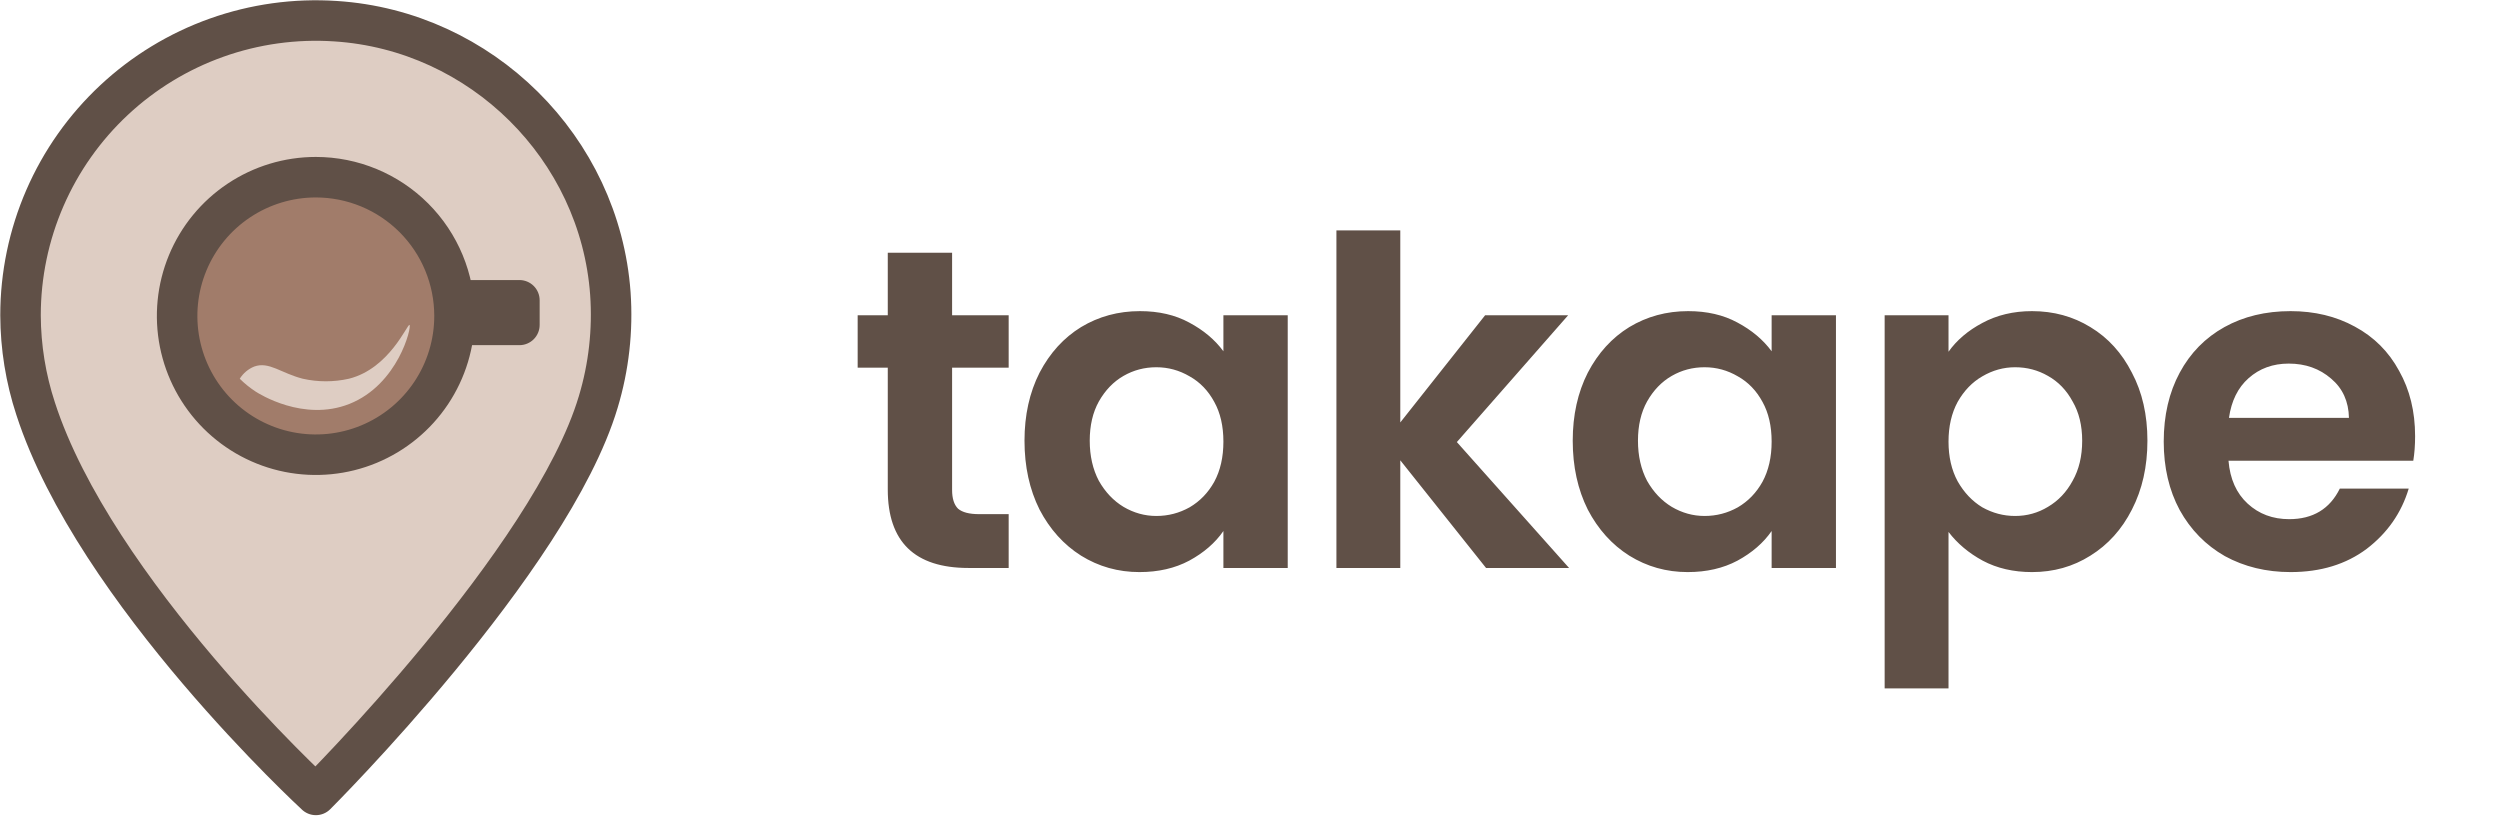
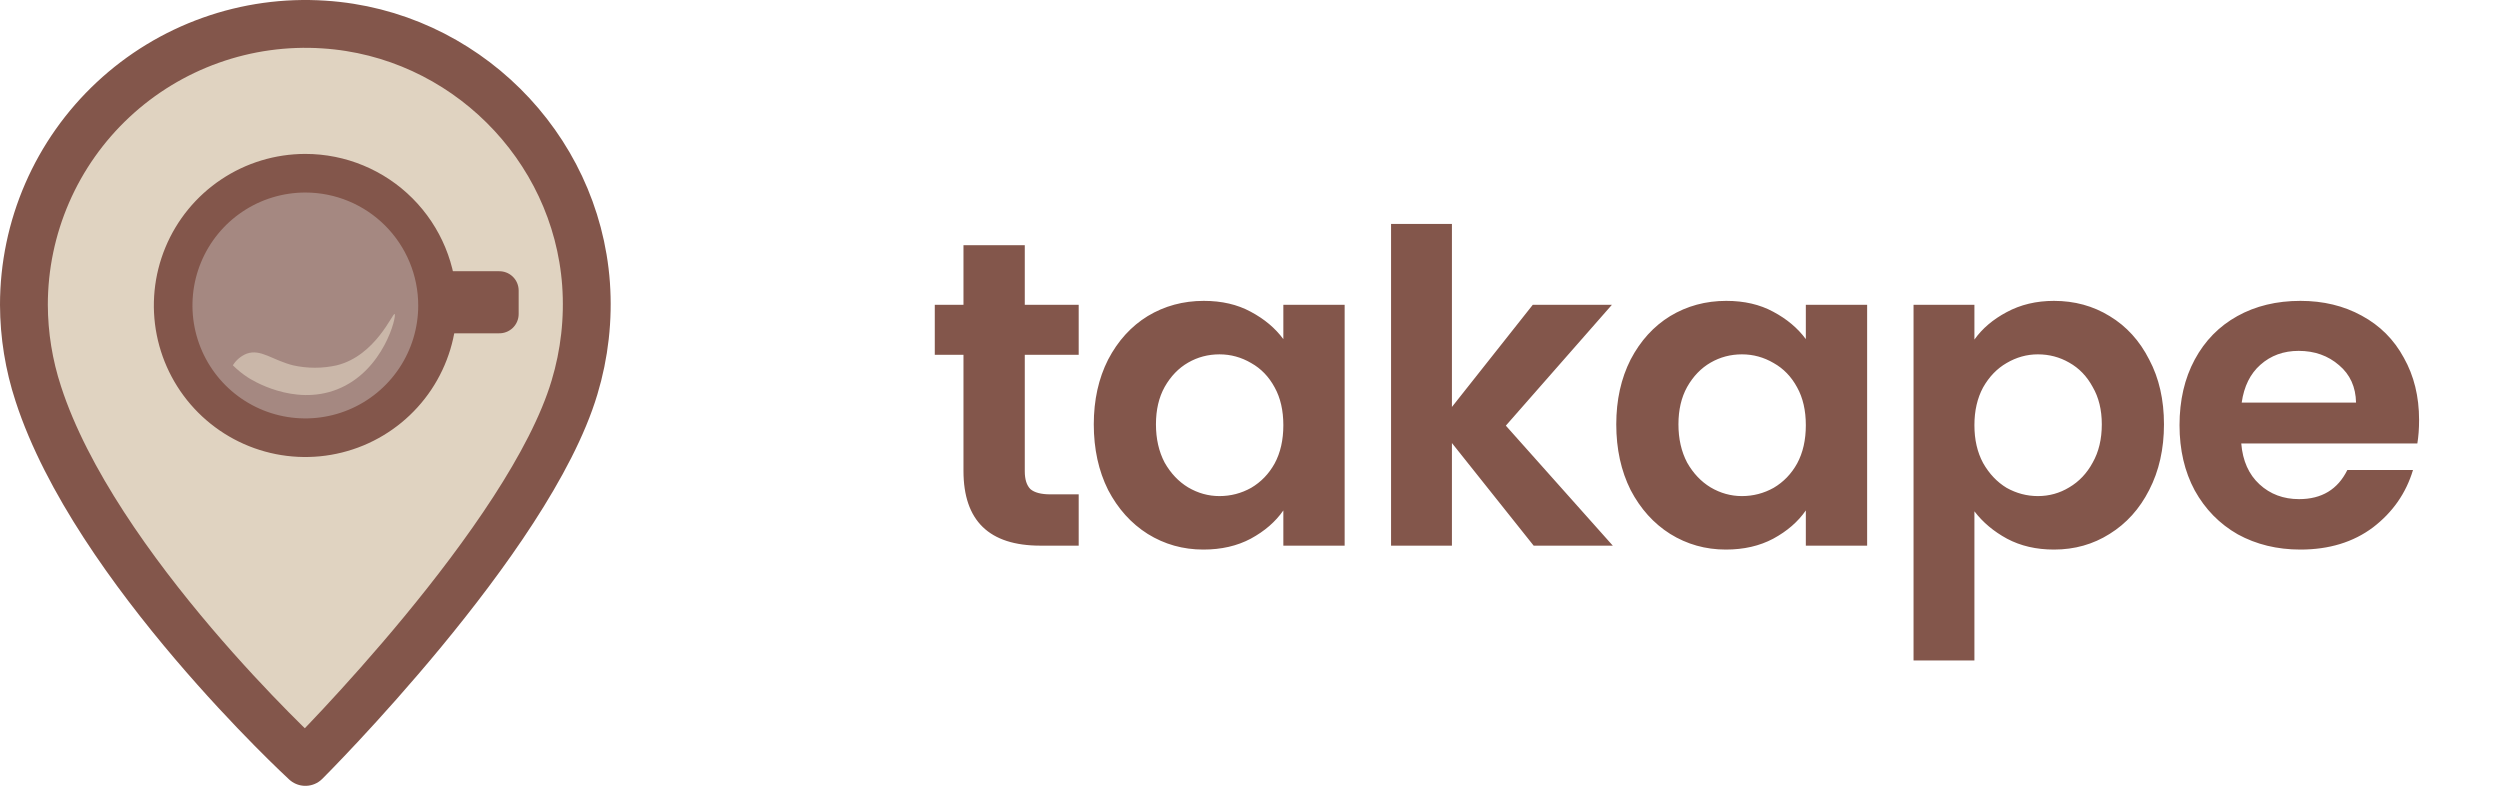
- <svg xmlns="http://www.w3.org/2000/svg" width="1096" height="358" viewBox="0 0 1096 358" fill="none">
-   <path d="M15.618 179.163C11.279 165.948 9.046 152.135 9 138.228C9 120.534 12.64 103.029 19.695 86.797C26.749 70.565 37.068 55.952 50.011 43.864C62.954 31.775 78.246 22.468 94.94 16.52C111.634 10.573 129.373 8.11 147.059 9.285C211 13.392 262.984 64.901 267.587 128.696C268.716 144.745 266.911 160.866 262.259 176.269C241.446 245.916 138.48 348.487 138.48 348.487C138.48 348.487 41.578 259.309 15.618 179.163Z" fill="#DECDC3" stroke="#605047" stroke-width="17.76" stroke-linecap="round" stroke-linejoin="round" />
-   <path d="M136.986 192.48C167.589 192.48 192.397 167.88 192.397 137.534C192.397 107.188 167.589 82.588 136.986 82.588C106.383 82.588 81.574 107.188 81.574 137.534C81.574 167.88 106.383 192.48 136.986 192.48Z" fill="#A17C6A" />
-   <path d="M199.262 138.515C199.262 150.547 195.696 162.308 189.015 172.312C182.333 182.316 172.837 190.113 161.726 194.718C150.615 199.322 138.389 200.527 126.594 198.179C114.799 195.832 103.965 190.038 95.461 181.531C86.957 173.023 81.166 162.184 78.82 150.383C76.474 138.583 77.678 126.351 82.28 115.236C86.882 104.12 94.676 94.619 104.675 87.935C114.675 81.25 126.431 77.682 138.457 77.682C154.583 77.682 170.05 84.091 181.453 95.5C192.856 106.908 199.262 122.381 199.262 138.515V138.515Z" stroke="#605047" stroke-width="17.76" stroke-linecap="round" stroke-linejoin="round" />
-   <path d="M227.704 131.647H201.224V142.44H227.704V131.647Z" fill="#DECDC3" stroke="#605047" stroke-width="17.76" stroke-linecap="round" stroke-linejoin="round" />
-   <path d="M179.53 142.453C180.593 143.118 174.651 168.602 153.112 177.103C133.019 185.015 113.479 172.59 111.958 171.593C109.497 169.978 107.203 168.118 105.112 166.039C106.618 163.613 108.852 161.735 111.491 160.679C117.944 158.374 123.249 163.616 132.753 166.039C139.405 167.532 146.301 167.532 152.952 166.039C170.781 161.59 178.605 141.853 179.53 142.453Z" fill="#DECDC3" />
-   <path d="M417.4 161.2V214.8C417.4 218.533 418.267 221.267 420 223C421.867 224.6 424.933 225.4 429.2 225.4H442.2V249H424.6C401 249 389.2 237.533 389.2 214.6V161.2H376V138.2H389.2V110.8H417.4V138.2H442.2V161.2H417.4ZM449.139 193.2C449.139 182 451.339 172.067 455.739 163.4C460.272 154.733 466.339 148.067 473.939 143.4C481.672 138.733 490.272 136.4 499.739 136.4C508.006 136.4 515.206 138.067 521.339 141.4C527.606 144.733 532.606 148.933 536.339 154V138.2H564.539V249H536.339V232.8C532.739 238 527.739 242.333 521.339 245.8C515.072 249.133 507.806 250.8 499.539 250.8C490.206 250.8 481.672 248.4 473.939 243.6C466.339 238.8 460.272 232.067 455.739 223.4C451.339 214.6 449.139 204.533 449.139 193.2ZM536.339 193.6C536.339 186.8 535.006 181 532.339 176.2C529.672 171.267 526.072 167.533 521.539 165C517.006 162.333 512.139 161 506.939 161C501.739 161 496.939 162.267 492.539 164.8C488.139 167.333 484.539 171.067 481.739 176C479.072 180.8 477.739 186.533 477.739 193.2C477.739 199.867 479.072 205.733 481.739 210.8C484.539 215.733 488.139 219.533 492.539 222.2C497.072 224.867 501.872 226.2 506.939 226.2C512.139 226.2 517.006 224.933 521.539 222.4C526.072 219.733 529.672 216 532.339 211.2C535.006 206.267 536.339 200.4 536.339 193.6ZM651.486 249L613.886 201.8V249H585.886V101H613.886V185.2L651.086 138.2H687.486L638.686 193.8L687.886 249H651.486ZM689.483 193.2C689.483 182 691.683 172.067 696.083 163.4C700.616 154.733 706.683 148.067 714.283 143.4C722.016 138.733 730.616 136.4 740.083 136.4C748.349 136.4 755.549 138.067 761.683 141.4C767.949 144.733 772.949 148.933 776.683 154V138.2H804.883V249H776.683V232.8C773.083 238 768.083 242.333 761.683 245.8C755.416 249.133 748.149 250.8 739.883 250.8C730.549 250.8 722.016 248.4 714.283 243.6C706.683 238.8 700.616 232.067 696.083 223.4C691.683 214.6 689.483 204.533 689.483 193.2ZM776.683 193.6C776.683 186.8 775.349 181 772.683 176.2C770.016 171.267 766.416 167.533 761.883 165C757.349 162.333 752.483 161 747.283 161C742.083 161 737.283 162.267 732.883 164.8C728.483 167.333 724.883 171.067 722.083 176C719.416 180.8 718.083 186.533 718.083 193.2C718.083 199.867 719.416 205.733 722.083 210.8C724.883 215.733 728.483 219.533 732.883 222.2C737.416 224.867 742.216 226.2 747.283 226.2C752.483 226.2 757.349 224.933 761.883 222.4C766.416 219.733 770.016 216 772.683 211.2C775.349 206.267 776.683 200.4 776.683 193.6ZM854.23 154.2C857.83 149.133 862.763 144.933 869.03 141.6C875.43 138.133 882.696 136.4 890.83 136.4C900.296 136.4 908.83 138.733 916.43 143.4C924.163 148.067 930.23 154.733 934.63 163.4C939.163 171.933 941.43 181.867 941.43 193.2C941.43 204.533 939.163 214.6 934.63 223.4C930.23 232.067 924.163 238.8 916.43 243.6C908.83 248.4 900.296 250.8 890.83 250.8C882.696 250.8 875.496 249.133 869.23 245.8C863.096 242.467 858.096 238.267 854.23 233.2V301.8H826.23V138.2H854.23V154.2ZM912.83 193.2C912.83 186.533 911.43 180.8 908.63 176C905.963 171.067 902.363 167.333 897.83 164.8C893.43 162.267 888.63 161 883.43 161C878.363 161 873.563 162.333 869.03 165C864.63 167.533 861.03 171.267 858.23 176.2C855.563 181.133 854.23 186.933 854.23 193.6C854.23 200.267 855.563 206.067 858.23 211C861.03 215.933 864.63 219.733 869.03 222.4C873.563 224.933 878.363 226.2 883.43 226.2C888.63 226.2 893.43 224.867 897.83 222.2C902.363 219.533 905.963 215.733 908.63 210.8C911.43 205.867 912.83 200 912.83 193.2ZM1058.78 191.2C1058.78 195.2 1058.51 198.8 1057.98 202H976.977C977.643 210 980.443 216.267 985.377 220.8C990.31 225.333 996.377 227.6 1003.58 227.6C1013.98 227.6 1021.38 223.133 1025.78 214.2H1055.98C1052.78 224.867 1046.64 233.667 1037.58 240.6C1028.51 247.4 1017.38 250.8 1004.18 250.8C993.51 250.8 983.91 248.467 975.377 243.8C966.977 239 960.377 232.267 955.577 223.6C950.91 214.933 948.577 204.933 948.577 193.6C948.577 182.133 950.91 172.067 955.577 163.4C960.243 154.733 966.777 148.067 975.177 143.4C983.577 138.733 993.243 136.4 1004.18 136.4C1014.71 136.4 1024.11 138.667 1032.38 143.2C1040.78 147.733 1047.24 154.2 1051.78 162.6C1056.44 170.867 1058.78 180.4 1058.78 191.2ZM1029.78 183.2C1029.64 176 1027.04 170.267 1021.98 166C1016.91 161.6 1010.71 159.4 1003.38 159.4C996.443 159.4 990.577 161.533 985.777 165.8C981.11 169.933 978.243 175.733 977.177 183.2H1029.78Z" fill="#605047" />
+ <svg xmlns="http://www.w3.org/2000/svg" width="1150" height="362" viewBox="0 0 1150 362" fill="none">
+   <path d="M17.618 181.163C13.279 167.948 11.046 154.135 11 140.228C11 122.534 14.64 105.029 21.695 88.797C28.749 72.565 39.068 57.952 52.011 45.864C64.954 33.775 80.246 24.468 96.94 18.52C113.634 12.573 131.373 10.11 149.059 11.286C213 15.392 264.984 66.901 269.587 130.696C270.716 146.745 268.911 162.866 264.259 178.269C243.446 247.916 140.48 350.487 140.48 350.487C140.48 350.487 43.578 261.309 17.618 181.163Z" fill="#E0D3C1" stroke="#83564B" stroke-width="22" stroke-linecap="round" stroke-linejoin="round" />
+   <path d="M138.986 194.48C169.589 194.48 194.397 169.88 194.397 139.534C194.397 109.188 169.589 84.588 138.986 84.588C108.383 84.588 83.574 109.188 83.574 139.534C83.574 169.88 108.383 194.48 138.986 194.48Z" fill="#A58881" />
+   <path d="M201.262 140.515C201.262 152.547 197.696 164.308 191.015 174.312C184.333 184.316 174.837 192.113 163.726 196.718C152.615 201.322 140.389 202.527 128.594 200.179C116.799 197.832 105.965 192.038 97.461 183.531C88.957 175.023 83.166 164.184 80.82 152.383C78.474 140.583 79.678 128.351 84.28 117.236C88.882 106.12 96.676 96.619 106.675 89.935C116.675 83.25 128.431 79.682 140.457 79.682C156.583 79.682 172.05 86.091 183.453 97.5C194.856 108.908 201.262 124.381 201.262 140.515V140.515Z" stroke="#83564B" stroke-width="17.76" stroke-linecap="round" stroke-linejoin="round" />
+   <path d="M229.703 133.647H203.224V144.44H229.703V133.647Z" fill="#83564B" stroke="#83564B" stroke-width="17.76" stroke-linecap="round" stroke-linejoin="round" />
+   <path d="M181.53 144.453C182.593 145.118 176.65 170.602 155.112 179.103C135.019 187.015 115.479 174.59 113.958 173.593C111.497 171.978 109.203 170.118 107.112 168.039C108.617 165.613 110.852 163.735 113.491 162.679C119.944 160.374 125.249 165.616 134.753 168.039C141.405 169.532 148.3 169.532 154.952 168.039C172.781 163.59 180.605 143.853 181.53 144.453Z" fill="#E0D3C1" fill-opacity="0.62" />
+   <path d="M471.4 163.2V216.8C471.4 220.533 472.267 223.267 474 225C475.867 226.6 478.933 227.4 483.2 227.4H496.2V251H478.6C455 251 443.2 239.533 443.2 216.6V163.2H430V140.2H443.2V112.8H471.4V140.2H496.2V163.2H471.4ZM503.139 195.2C503.139 184 505.339 174.067 509.739 165.4C514.272 156.733 520.339 150.067 527.939 145.4C535.672 140.733 544.272 138.4 553.739 138.4C562.006 138.4 569.206 140.067 575.339 143.4C581.606 146.733 586.606 150.933 590.339 156V140.2H618.539V251H590.339V234.8C586.739 240 581.739 244.333 575.339 247.8C569.072 251.133 561.806 252.8 553.539 252.8C544.206 252.8 535.672 250.4 527.939 245.6C520.339 240.8 514.272 234.067 509.739 225.4C505.339 216.6 503.139 206.533 503.139 195.2ZM590.339 195.6C590.339 188.8 589.006 183 586.339 178.2C583.672 173.267 580.072 169.533 575.539 167C571.006 164.333 566.139 163 560.939 163C555.739 163 550.939 164.267 546.539 166.8C542.139 169.333 538.539 173.067 535.739 178C533.072 182.8 531.739 188.533 531.739 195.2C531.739 201.867 533.072 207.733 535.739 212.8C538.539 217.733 542.139 221.533 546.539 224.2C551.072 226.867 555.872 228.2 560.939 228.2C566.139 228.2 571.006 226.933 575.539 224.4C580.072 221.733 583.672 218 586.339 213.2C589.006 208.267 590.339 202.4 590.339 195.6ZM705.486 251L667.886 203.8V251H639.886V103H667.886V187.2L705.086 140.2H741.486L692.686 195.8L741.886 251H705.486ZM743.483 195.2C743.483 184 745.683 174.067 750.083 165.4C754.616 156.733 760.683 150.067 768.283 145.4C776.016 140.733 784.616 138.4 794.083 138.4C802.349 138.4 809.549 140.067 815.683 143.4C821.949 146.733 826.949 150.933 830.683 156V140.2H858.883V251H830.683V234.8C827.083 240 822.083 244.333 815.683 247.8C809.416 251.133 802.149 252.8 793.883 252.8C784.549 252.8 776.016 250.4 768.283 245.6C760.683 240.8 754.616 234.067 750.083 225.4C745.683 216.6 743.483 206.533 743.483 195.2ZM830.683 195.6C830.683 188.8 829.349 183 826.683 178.2C824.016 173.267 820.416 169.533 815.883 167C811.349 164.333 806.483 163 801.283 163C796.083 163 791.283 164.267 786.883 166.8C782.483 169.333 778.883 173.067 776.083 178C773.416 182.8 772.083 188.533 772.083 195.2C772.083 201.867 773.416 207.733 776.083 212.8C778.883 217.733 782.483 221.533 786.883 224.2C791.416 226.867 796.216 228.2 801.283 228.2C806.483 228.2 811.349 226.933 815.883 224.4C820.416 221.733 824.016 218 826.683 213.2C829.349 208.267 830.683 202.4 830.683 195.6ZM908.23 156.2C911.83 151.133 916.763 146.933 923.03 143.6C929.43 140.133 936.696 138.4 944.83 138.4C954.296 138.4 962.83 140.733 970.43 145.4C978.163 150.067 984.23 156.733 988.63 165.4C993.163 173.933 995.43 183.867 995.43 195.2C995.43 206.533 993.163 216.6 988.63 225.4C984.23 234.067 978.163 240.8 970.43 245.6C962.83 250.4 954.296 252.8 944.83 252.8C936.696 252.8 929.496 251.133 923.23 247.8C917.096 244.467 912.096 240.267 908.23 235.2V303.8H880.23V140.2H908.23V156.2ZM966.83 195.2C966.83 188.533 965.43 182.8 962.63 178C959.963 173.067 956.363 169.333 951.83 166.8C947.43 164.267 942.63 163 937.43 163C932.363 163 927.563 164.333 923.03 167C918.63 169.533 915.03 173.267 912.23 178.2C909.563 183.133 908.23 188.933 908.23 195.6C908.23 202.267 909.563 208.067 912.23 213C915.03 217.933 918.63 221.733 923.03 224.4C927.563 226.933 932.363 228.2 937.43 228.2C942.63 228.2 947.43 226.867 951.83 224.2C956.363 221.533 959.963 217.733 962.63 212.8C965.43 207.867 966.83 202 966.83 195.2ZM1112.78 193.2C1112.78 197.2 1112.51 200.8 1111.98 204H1030.98C1031.64 212 1034.44 218.267 1039.38 222.8C1044.31 227.333 1050.38 229.6 1057.58 229.6C1067.98 229.6 1075.38 225.133 1079.78 216.2H1109.98C1106.78 226.867 1100.64 235.667 1091.58 242.6C1082.51 249.4 1071.38 252.8 1058.18 252.8C1047.51 252.8 1037.91 250.467 1029.38 245.8C1020.98 241 1014.38 234.267 1009.58 225.6C1004.91 216.933 1002.58 206.933 1002.58 195.6C1002.58 184.133 1004.91 174.067 1009.58 165.4C1014.24 156.733 1020.78 150.067 1029.18 145.4C1037.58 140.733 1047.24 138.4 1058.18 138.4C1068.71 138.4 1078.11 140.667 1086.38 145.2C1094.78 149.733 1101.24 156.2 1105.78 164.6C1110.44 172.867 1112.78 182.4 1112.78 193.2ZM1083.78 185.2C1083.64 178 1081.04 172.267 1075.98 168C1070.91 163.6 1064.71 161.4 1057.38 161.4C1050.44 161.4 1044.58 163.533 1039.78 167.8C1035.11 171.933 1032.24 177.733 1031.18 185.2H1083.78Z" fill="#83564B" />
</svg>
